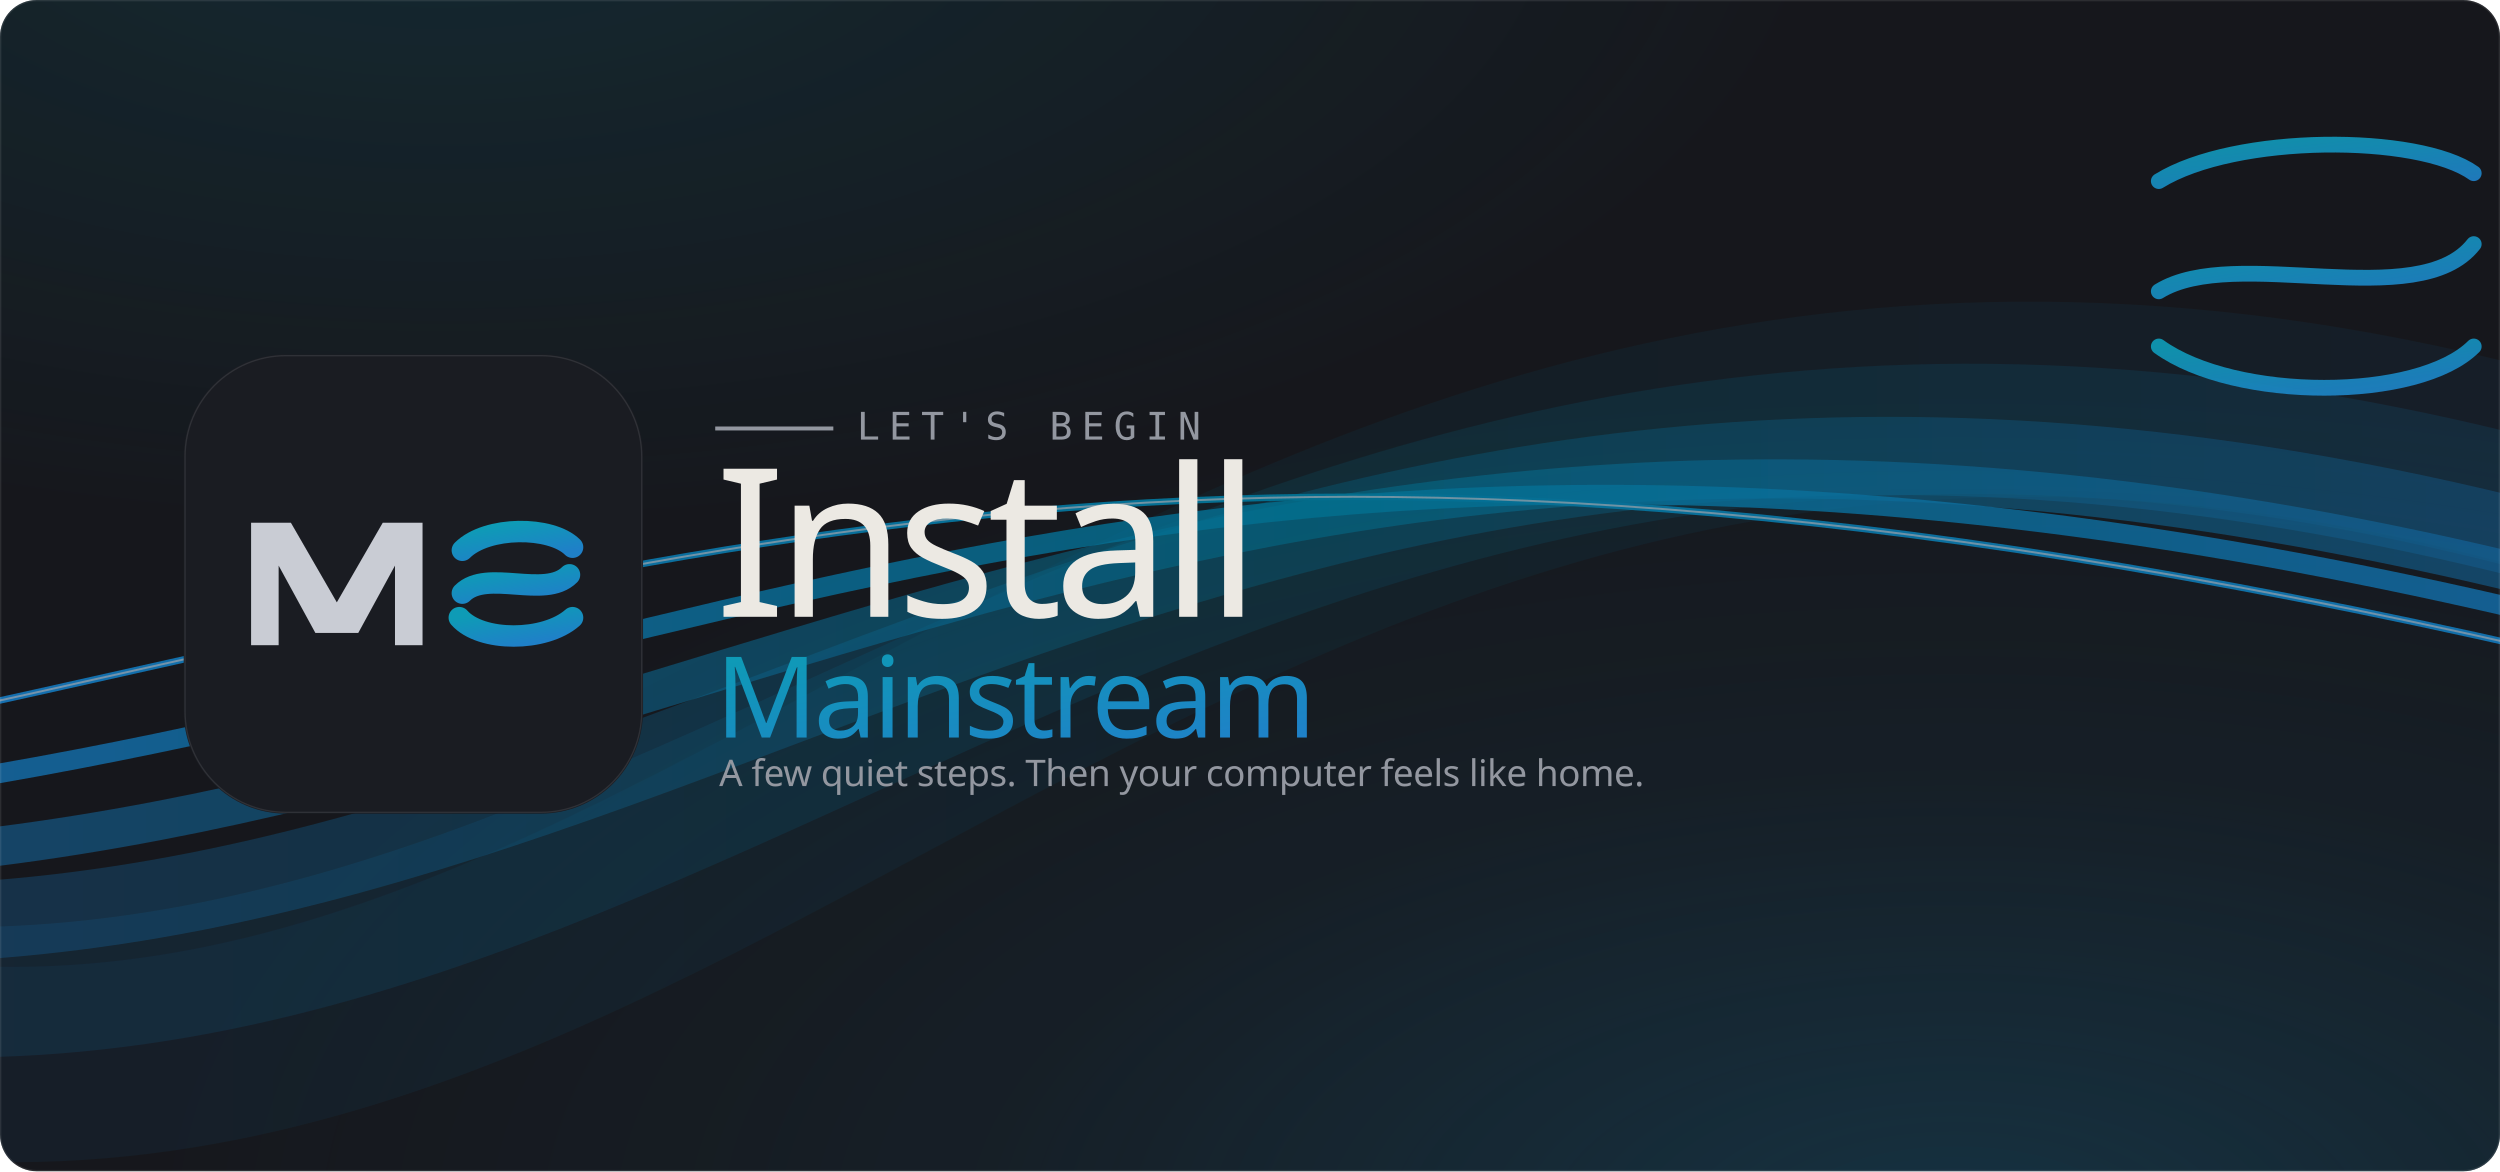
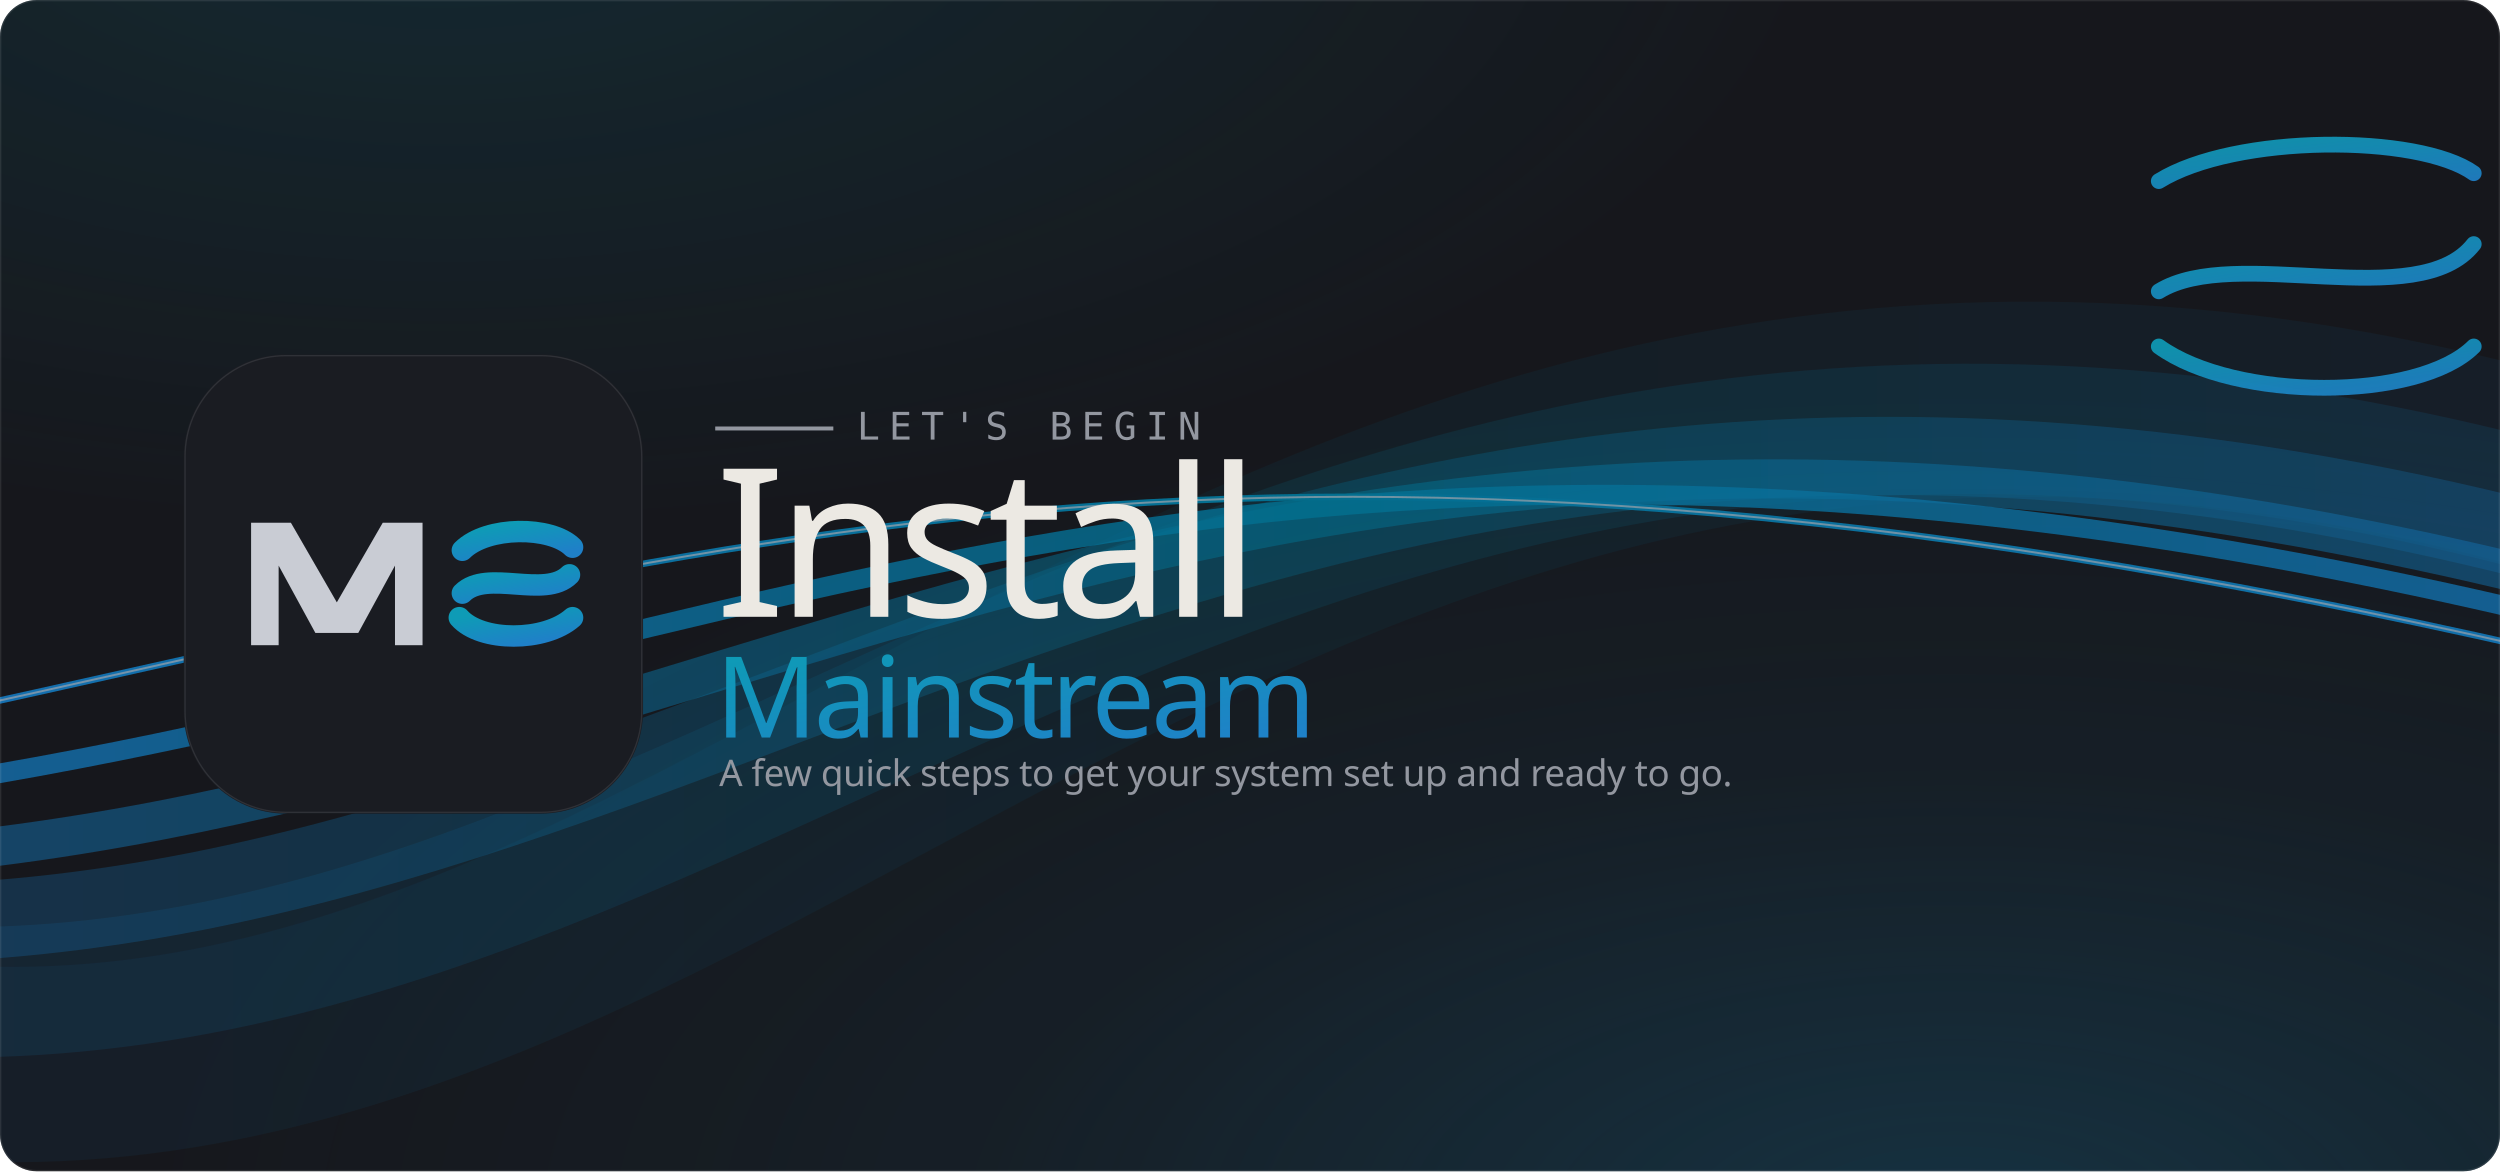
<svg xmlns="http://www.w3.org/2000/svg" viewBox="0 0 3810 1785" width="3810" height="1785" role="img" aria-label="Install Mainstream">
  <defs>
    <linearGradient id="streamGrad" x1="0" y1="0" x2="1" y2="1">
      <stop offset="0%" stop-color="#0e9bb6" />
      <stop offset="100%" stop-color="#1f80c8" />
    </linearGradient>
    <linearGradient id="ribbonStream" x1="0" y1="0" x2="1" y2="0">
      <stop offset="0%" stop-color="#1a8bdf" />
      <stop offset="50%" stop-color="#008bb2" />
      <stop offset="100%" stop-color="#1a8bdf" />
    </linearGradient>
    <radialGradient id="glowR" cx="0.78" cy="1.05" r="0.72">
      <stop offset="0%" stop-color="#188cbe" stop-opacity="0.30" />
      <stop offset="55%" stop-color="#188cbe" stop-opacity="0.08" />
      <stop offset="100%" stop-color="#188cbe" stop-opacity="0" />
    </radialGradient>
    <radialGradient id="glowL" cx="0.18" cy="-0.10" r="0.55">
      <stop offset="0%" stop-color="#0e9bb6" stop-opacity="0.18" />
      <stop offset="100%" stop-color="#0e9bb6" stop-opacity="0" />
    </radialGradient>
    <clipPath id="cardClip">
      <rect width="3810" height="1785" rx="56" />
    </clipPath>
  </defs>
  <g clip-path="url(#cardClip)">
    <svg x="0" y="0" width="3810" height="1785" viewBox="0 0 3840 2160" preserveAspectRatio="xMidYMid slice">
      <rect width="3840" height="2160" fill="#191a1f" />
      <g stroke="url(#ribbonStream)" fill="none" stroke-linecap="round">
        <path d="M -200 1800 C 1200 2000, 2000 200, 4200 1000" stroke-width="300" opacity="0.08" />
        <path d="M -200 1700 C 1200 1800, 2000 300, 4200 1050" stroke-width="200" opacity="0.15" />
        <path d="M -200 1600 C 1200 1600, 2000 400, 4200 1100" stroke-width="120" opacity="0.30" />
        <path d="M -200 1500 C 1200 1400, 2000 500, 4200 1150" stroke-width="60" opacity="0.50" />
        <path d="M -200 1400 C 1200 1200, 2000 600, 4200 1200" stroke-width="30" opacity="0.80" />
        <path d="M -200 1300 C 1200 1000, 2000 700, 4200 1250" stroke-width="10" opacity="1.00" />
        <path d="M -200 1300 C 1200 1000, 2000 700, 4200 1250" stroke="#c9ccd4" stroke-width="3" opacity="0.7" />
      </g>
    </svg>
    <rect width="3810" height="1785" fill="url(#glowR)" />
    <rect width="3810" height="1785" fill="url(#glowL)" />
    <rect width="3810" height="1785" fill="#0b0d12" opacity="0.22" />
  </g>
  <rect x="1" y="1" width="3808" height="1783" rx="55" fill="none" stroke="rgba(240,240,245,0.10)" stroke-width="2" />
  <g transform="translate(280 540)">
    <rect width="700" height="700" rx="156" fill="#1a1c22" />
    <rect x="2" y="2" width="696" height="696" rx="154" fill="none" stroke="rgba(240,240,245,0.10)" stroke-width="2" />
    <g transform="translate(70 210) scale(2.333)">
      <path d="M14 100 L14 20 L40 20 L70 72 L100 20 L126 20 L126 100 L108 100 L108 48 L84 92 L56 92 L32 48 L32 100 Z" fill="#c9ccd4" />
      <g fill="none" stroke="url(#streamGrad)" stroke-width="14" stroke-linecap="round">
        <path d="M152 38 C 168 22, 210 22, 224 36" />
        <path d="M222 54 C 206 70, 168 50, 152 66" />
        <path d="M150 82 C 164 98, 206 98, 224 82" />
      </g>
    </g>
  </g>
  <g transform="translate(1090 0)">
    <g transform="translate(0 650)">
      <rect width="180" height="6" fill="#9397a0" />
-       <text x="216" y="20" font-family="JetBrains Mono, ui-monospace, monospace" font-size="58" letter-spacing="14" fill="#9397a0" font-weight="500">
-         LET'S BEGIN
-       </text>
+       <text x="216" y="20" font-family="JetBrains Mono, ui-monospace, monospace" font-size="58" letter-spacing="14" fill="#9397a0" font-weight="500">LET'S BEGIN</text>
    </g>
    <text x="0" y="940" font-family="DM Sans, system-ui, sans-serif" font-size="316" font-weight="500" letter-spacing="-13" fill="#ece9e3">Install</text>
    <text x="0" y="1124" font-family="DM Sans, system-ui, sans-serif" font-size="172" font-weight="500" letter-spacing="-6" fill="url(#streamGrad)">Mainstream</text>
-     <text x="6" y="1198" font-family="DM Sans, system-ui, sans-serif" font-size="56" font-weight="400" letter-spacing="-0.6" fill="#9397a0">A few quiet steps. Then your computer feels like home.</text>
+     <text x="6" y="1198" font-family="DM Sans, system-ui, sans-serif" font-size="56" font-weight="400" letter-spacing="-0.6" fill="#9397a0">A few quick steps to get your system set up and ready to go.</text>
  </g>
  <g transform="translate(3290 240)" opacity="0.92">
    <g fill="none" stroke="url(#streamGrad)" stroke-linecap="round">
      <path d="M 0 36 C 116 -36, 396 -36, 480 24" stroke-width="24" />
      <path d="M 480 132 C 396 240, 116 132, 0 204" stroke-width="24" />
      <path d="M 0 288 C 116 372, 396 372, 480 288" stroke-width="24" />
    </g>
  </g>
</svg>
